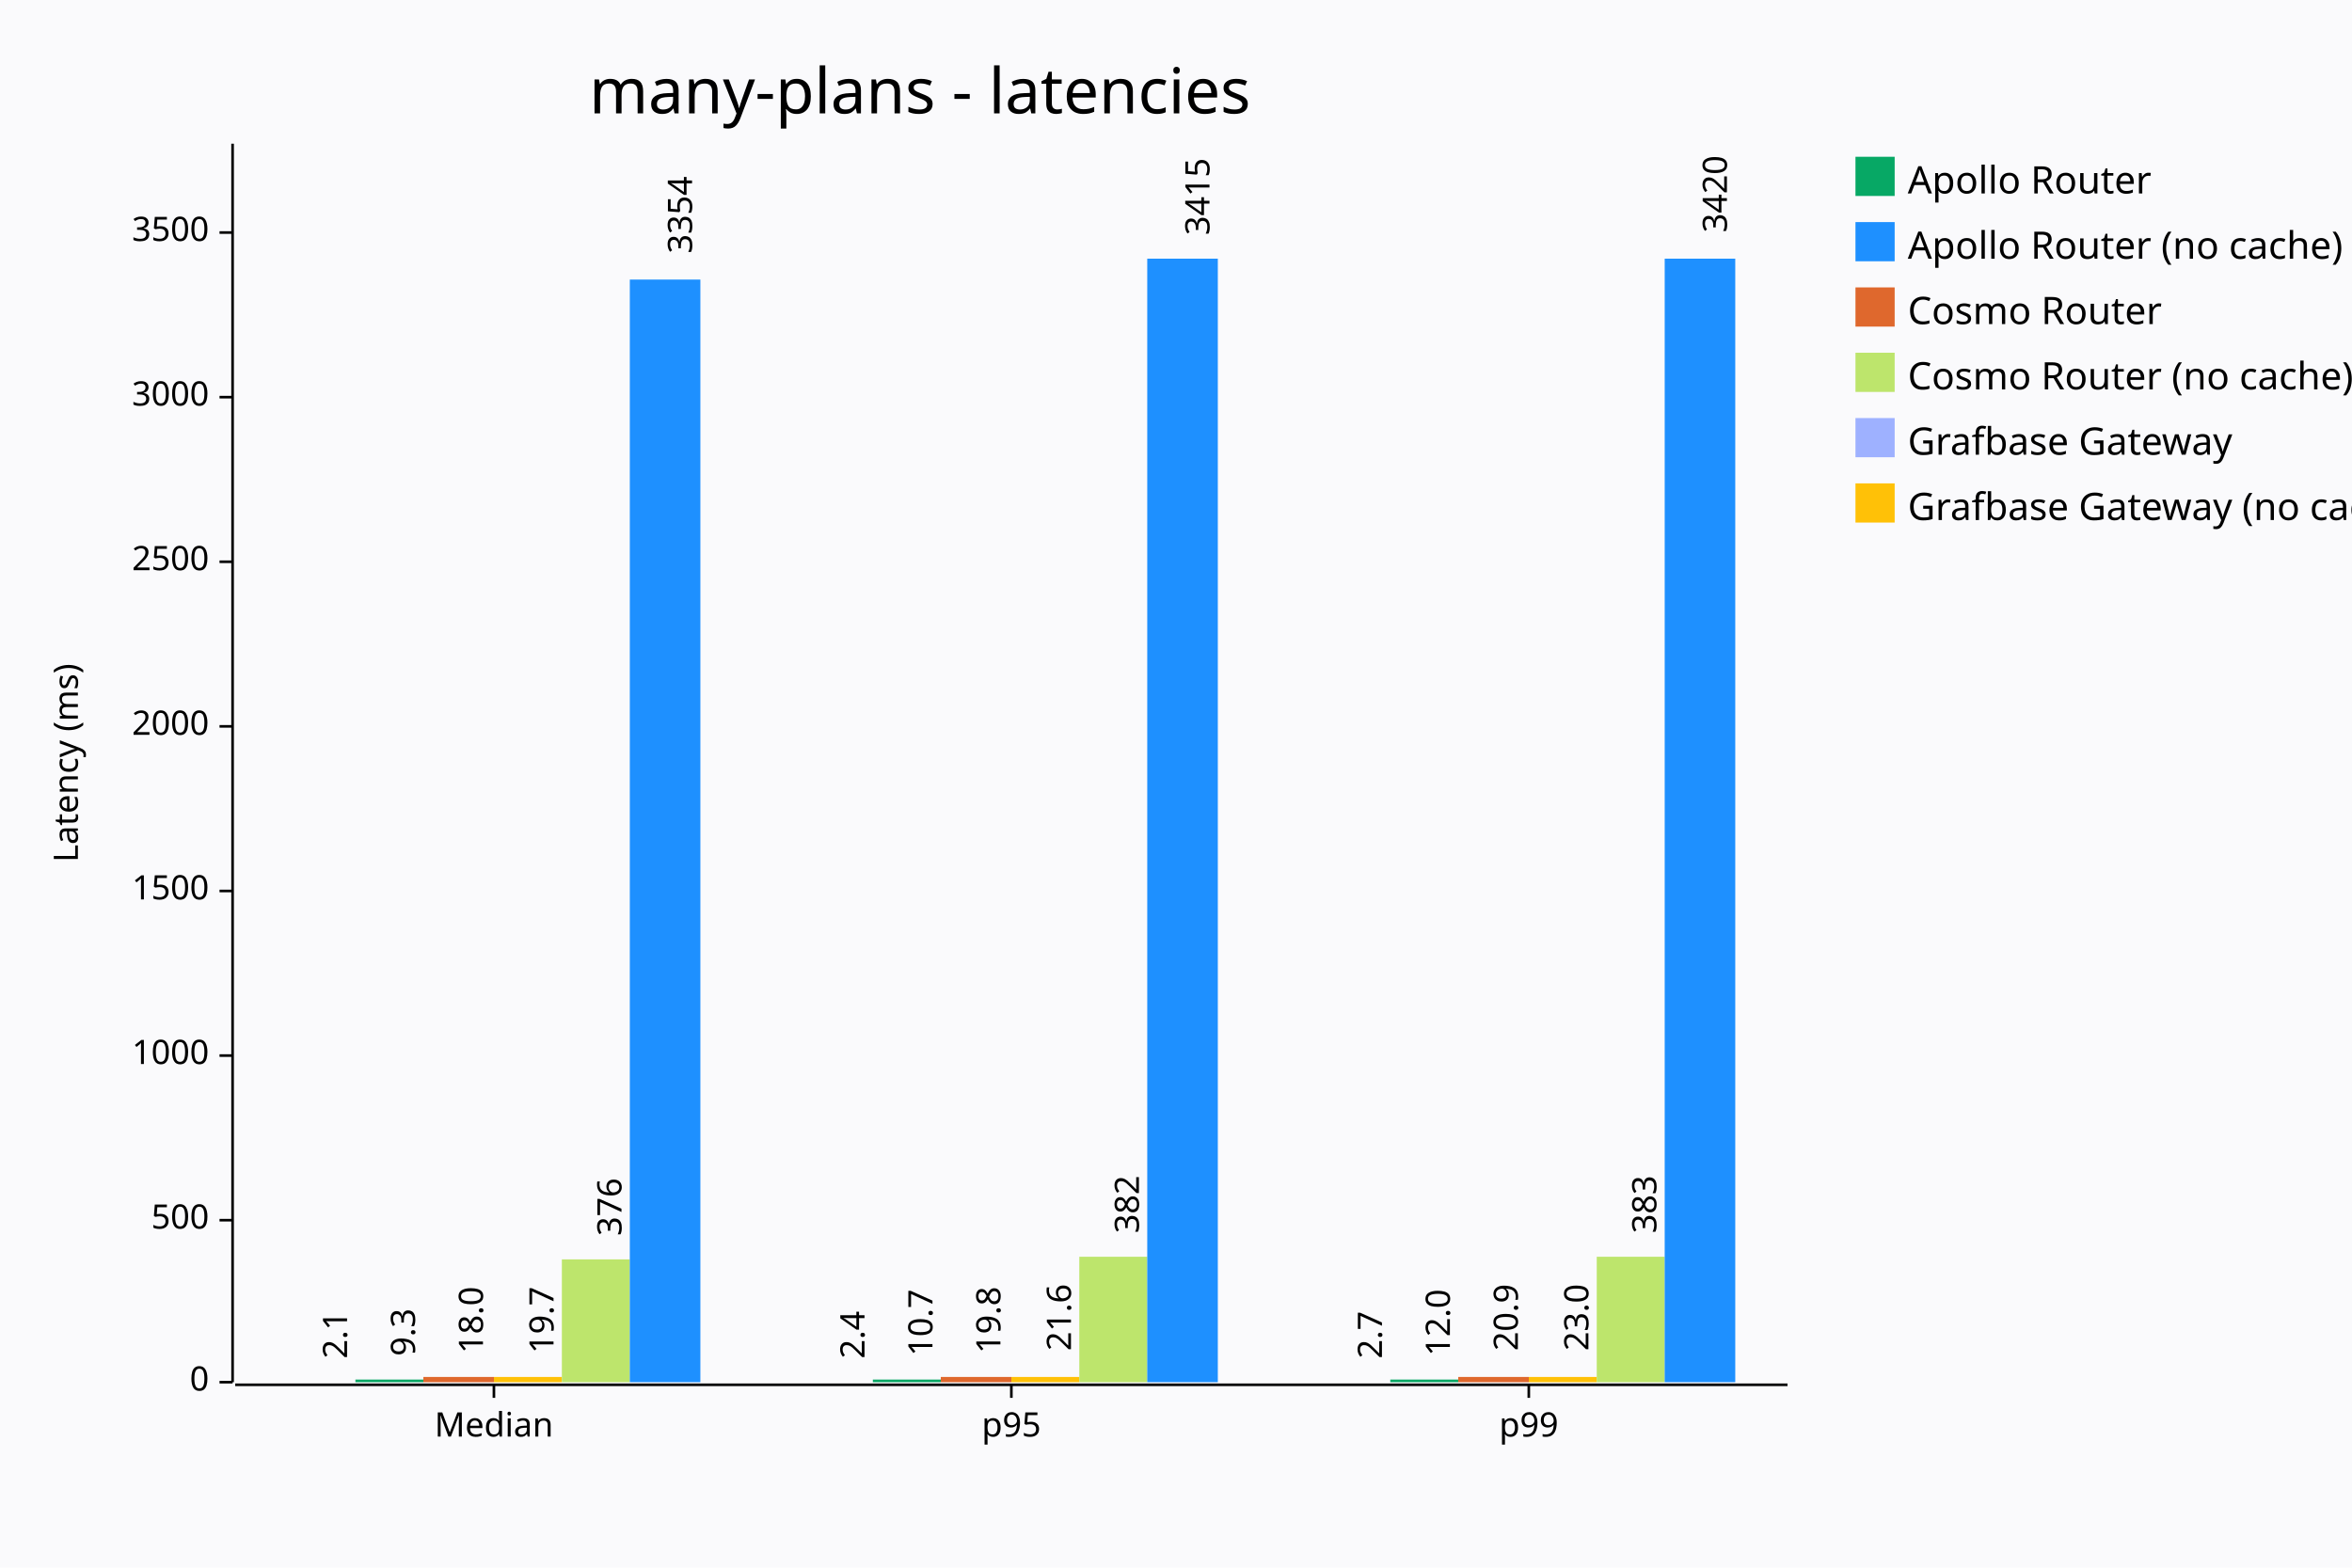
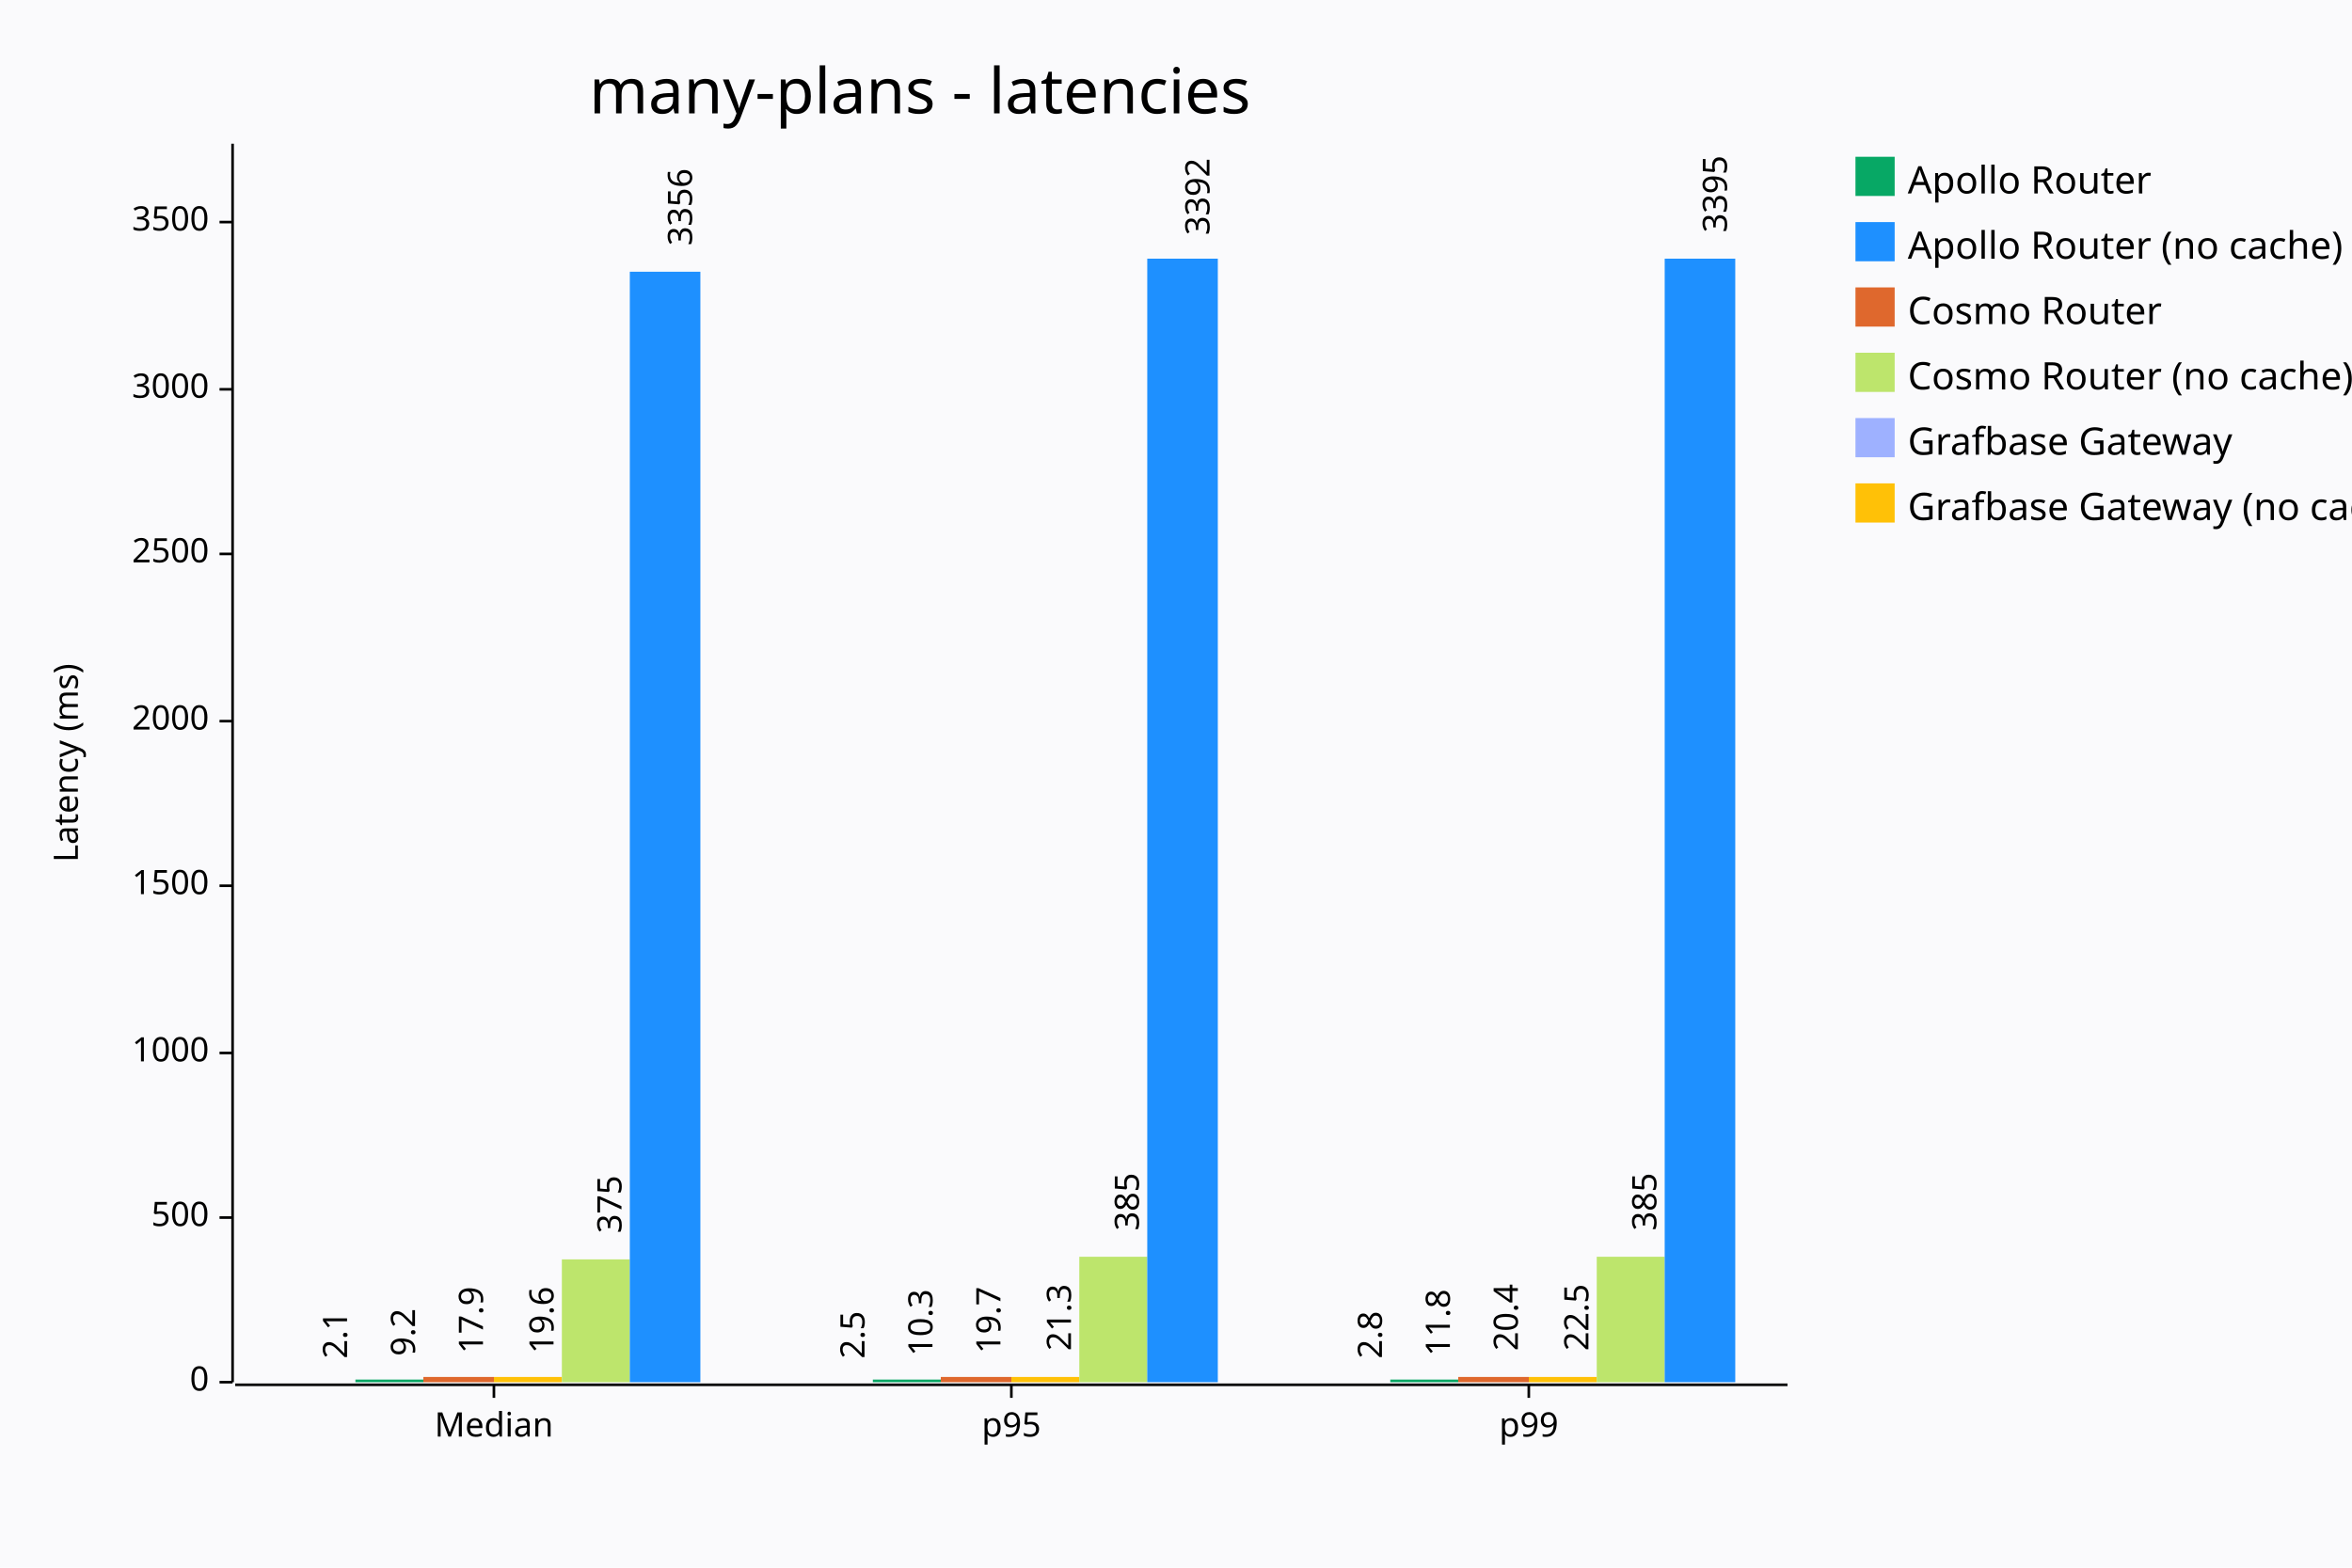
<svg xmlns="http://www.w3.org/2000/svg" width="900" height="600" viewBox="0 0 900 600">
  <rect x="0" y="0" width="900" height="600" opacity="1" fill="#FAFAFC" stroke="none" />
  <text x="352" y="25" dy="0.76em" text-anchor="middle" font-family="sans-serif" font-size="24.194" opacity="1" fill="#000000">
many-plans - latencies
</text>
  <text x="20" y="292" dy="0.76em" text-anchor="middle" font-family="sans-serif" font-size="12.903" opacity="1" fill="#000000" transform="rotate(270, 20, 292)">
Latency (ms)
</text>
  <polyline fill="none" opacity="1" stroke="#000000" stroke-width="1" points="89,55 89,529 " />
  <text x="80" y="529" dy="0.5ex" text-anchor="end" font-family="sans-serif" font-size="12.903" opacity="1" fill="#000000">
0
</text>
  <polyline fill="none" opacity="1" stroke="#000000" stroke-width="1" points="84,529 89,529 " />
-   <text x="80" y="467" dy="0.5ex" text-anchor="end" font-family="sans-serif" font-size="12.903" opacity="1" fill="#000000">
+   <text x="80" y="466" dy="0.5ex" text-anchor="end" font-family="sans-serif" font-size="12.903" opacity="1" fill="#000000">
500
</text>
-   <polyline fill="none" opacity="1" stroke="#000000" stroke-width="1" points="84,467 89,467 " />
-   <text x="80" y="404" dy="0.5ex" text-anchor="end" font-family="sans-serif" font-size="12.903" opacity="1" fill="#000000">
+   <polyline fill="none" opacity="1" stroke="#000000" stroke-width="1" points="84,466 89,466 " />
+   <text x="80" y="403" dy="0.5ex" text-anchor="end" font-family="sans-serif" font-size="12.903" opacity="1" fill="#000000">
1000
</text>
-   <polyline fill="none" opacity="1" stroke="#000000" stroke-width="1" points="84,404 89,404 " />
-   <text x="80" y="341" dy="0.5ex" text-anchor="end" font-family="sans-serif" font-size="12.903" opacity="1" fill="#000000">
+   <polyline fill="none" opacity="1" stroke="#000000" stroke-width="1" points="84,403 89,403 " />
+   <text x="80" y="339" dy="0.5ex" text-anchor="end" font-family="sans-serif" font-size="12.903" opacity="1" fill="#000000">
1500
</text>
-   <polyline fill="none" opacity="1" stroke="#000000" stroke-width="1" points="84,341 89,341 " />
-   <text x="80" y="278" dy="0.5ex" text-anchor="end" font-family="sans-serif" font-size="12.903" opacity="1" fill="#000000">
+   <polyline fill="none" opacity="1" stroke="#000000" stroke-width="1" points="84,339 89,339 " />
+   <text x="80" y="276" dy="0.5ex" text-anchor="end" font-family="sans-serif" font-size="12.903" opacity="1" fill="#000000">
2000
</text>
-   <polyline fill="none" opacity="1" stroke="#000000" stroke-width="1" points="84,278 89,278 " />
-   <text x="80" y="215" dy="0.5ex" text-anchor="end" font-family="sans-serif" font-size="12.903" opacity="1" fill="#000000">
+   <polyline fill="none" opacity="1" stroke="#000000" stroke-width="1" points="84,276 89,276 " />
+   <text x="80" y="212" dy="0.5ex" text-anchor="end" font-family="sans-serif" font-size="12.903" opacity="1" fill="#000000">
2500
</text>
-   <polyline fill="none" opacity="1" stroke="#000000" stroke-width="1" points="84,215 89,215 " />
-   <text x="80" y="152" dy="0.5ex" text-anchor="end" font-family="sans-serif" font-size="12.903" opacity="1" fill="#000000">
+   <polyline fill="none" opacity="1" stroke="#000000" stroke-width="1" points="84,212 89,212 " />
+   <text x="80" y="149" dy="0.5ex" text-anchor="end" font-family="sans-serif" font-size="12.903" opacity="1" fill="#000000">
3000
</text>
-   <polyline fill="none" opacity="1" stroke="#000000" stroke-width="1" points="84,152 89,152 " />
-   <text x="80" y="89" dy="0.5ex" text-anchor="end" font-family="sans-serif" font-size="12.903" opacity="1" fill="#000000">
+   <polyline fill="none" opacity="1" stroke="#000000" stroke-width="1" points="84,149 89,149 " />
+   <text x="80" y="85" dy="0.5ex" text-anchor="end" font-family="sans-serif" font-size="12.903" opacity="1" fill="#000000">
3500
</text>
-   <polyline fill="none" opacity="1" stroke="#000000" stroke-width="1" points="84,89 89,89 " />
+   <polyline fill="none" opacity="1" stroke="#000000" stroke-width="1" points="84,85 89,85 " />
  <polyline fill="none" opacity="1" stroke="#000000" stroke-width="1" points="90,530 684,530 " />
  <text x="189" y="540" dy="0.76em" text-anchor="middle" font-family="sans-serif" font-size="12.903" opacity="1" fill="#000000">
Median
</text>
  <polyline fill="none" opacity="1" stroke="#000000" stroke-width="1" points="189,530 189,535 " />
  <text x="387" y="540" dy="0.76em" text-anchor="middle" font-family="sans-serif" font-size="12.903" opacity="1" fill="#000000">
p95
</text>
  <polyline fill="none" opacity="1" stroke="#000000" stroke-width="1" points="387,530 387,535 " />
  <text x="585" y="540" dy="0.76em" text-anchor="middle" font-family="sans-serif" font-size="12.903" opacity="1" fill="#000000">
p99
</text>
  <polyline fill="none" opacity="1" stroke="#000000" stroke-width="1" points="585,530 585,535 " />
  <rect x="109" y="529" width="27" height="0" opacity="1" fill="#9EB1FF" stroke="none" />
  <rect x="307" y="529" width="27" height="0" opacity="1" fill="#9EB1FF" stroke="none" />
  <rect x="505" y="529" width="27" height="0" opacity="1" fill="#9EB1FF" stroke="none" />
  <text x="123" y="520" dy="0.76em" text-anchor="start" font-family="sans-serif" font-size="12.903" opacity="1" fill="#000000" transform="rotate(270, 123, 520)">
2.1
</text>
  <text x="321" y="520" dy="0.76em" text-anchor="start" font-family="sans-serif" font-size="12.903" opacity="1" fill="#000000" transform="rotate(270, 321, 520)">
- 2.4
+ 2.5
</text>
  <text x="519" y="520" dy="0.76em" text-anchor="start" font-family="sans-serif" font-size="12.903" opacity="1" fill="#000000" transform="rotate(270, 519, 520)">
- 2.7
+ 2.8
</text>
  <rect x="136" y="528" width="26" height="1" opacity="1" fill="#07A865" stroke="none" />
  <rect x="334" y="528" width="26" height="1" opacity="1" fill="#07A865" stroke="none" />
  <rect x="532" y="528" width="26" height="1" opacity="1" fill="#07A865" stroke="none" />
  <text x="149" y="519" dy="0.76em" text-anchor="start" font-family="sans-serif" font-size="12.903" opacity="1" fill="#000000" transform="rotate(270, 149, 519)">
- 9.3
+ 9.2
</text>
  <text x="347" y="519" dy="0.76em" text-anchor="start" font-family="sans-serif" font-size="12.903" opacity="1" fill="#000000" transform="rotate(270, 347, 519)">
- 10.7
+ 10.3
</text>
  <text x="545" y="519" dy="0.76em" text-anchor="start" font-family="sans-serif" font-size="12.903" opacity="1" fill="#000000" transform="rotate(270, 545, 519)">
- 12.0
+ 11.8
</text>
  <rect x="162" y="527" width="27" height="2" opacity="1" fill="#DF682D" stroke="none" />
  <rect x="360" y="527" width="27" height="2" opacity="1" fill="#DF682D" stroke="none" />
  <rect x="558" y="527" width="27" height="2" opacity="1" fill="#DF682D" stroke="none" />
  <text x="175" y="518" dy="0.76em" text-anchor="start" font-family="sans-serif" font-size="12.903" opacity="1" fill="#000000" transform="rotate(270, 175, 518)">
- 18.0
+ 17.9
</text>
  <text x="373" y="518" dy="0.76em" text-anchor="start" font-family="sans-serif" font-size="12.903" opacity="1" fill="#000000" transform="rotate(270, 373, 518)">
- 19.8
+ 19.7
</text>
  <text x="571" y="517" dy="0.76em" text-anchor="start" font-family="sans-serif" font-size="12.903" opacity="1" fill="#000000" transform="rotate(270, 571, 517)">
- 20.9
+ 20.4
</text>
  <rect x="189" y="527" width="26" height="2" opacity="1" fill="#FFC107" stroke="none" />
  <rect x="387" y="527" width="26" height="2" opacity="1" fill="#FFC107" stroke="none" />
  <rect x="585" y="527" width="26" height="2" opacity="1" fill="#FFC107" stroke="none" />
  <text x="202" y="518" dy="0.76em" text-anchor="start" font-family="sans-serif" font-size="12.903" opacity="1" fill="#000000" transform="rotate(270, 202, 518)">
- 19.7
+ 19.6
</text>
  <text x="400" y="517" dy="0.76em" text-anchor="start" font-family="sans-serif" font-size="12.903" opacity="1" fill="#000000" transform="rotate(270, 400, 517)">
- 21.6
+ 21.3
</text>
  <text x="598" y="517" dy="0.76em" text-anchor="start" font-family="sans-serif" font-size="12.903" opacity="1" fill="#000000" transform="rotate(270, 598, 517)">
- 23.0
+ 22.5
</text>
  <rect x="215" y="482" width="26" height="47" opacity="1" fill="#BDE56C" stroke="none" />
  <rect x="413" y="481" width="26" height="48" opacity="1" fill="#BDE56C" stroke="none" />
  <rect x="611" y="481" width="26" height="48" opacity="1" fill="#BDE56C" stroke="none" />
-   <text x="228" y="473" dy="0.76em" text-anchor="start" font-family="sans-serif" font-size="12.903" opacity="1" fill="#000000" transform="rotate(270, 228, 473)">
- 376
+   <text x="228" y="472" dy="0.76em" text-anchor="start" font-family="sans-serif" font-size="12.903" opacity="1" fill="#000000" transform="rotate(270, 228, 472)">
+ 375
</text>
-   <text x="426" y="472" dy="0.76em" text-anchor="start" font-family="sans-serif" font-size="12.903" opacity="1" fill="#000000" transform="rotate(270, 426, 472)">
- 382
+   <text x="426" y="471" dy="0.76em" text-anchor="start" font-family="sans-serif" font-size="12.903" opacity="1" fill="#000000" transform="rotate(270, 426, 471)">
+ 385
</text>
-   <text x="624" y="472" dy="0.76em" text-anchor="start" font-family="sans-serif" font-size="12.903" opacity="1" fill="#000000" transform="rotate(270, 624, 472)">
- 383
+   <text x="624" y="471" dy="0.76em" text-anchor="start" font-family="sans-serif" font-size="12.903" opacity="1" fill="#000000" transform="rotate(270, 624, 471)">
+ 385
</text>
-   <rect x="241" y="107" width="27" height="422" opacity="1" fill="#1E90FF" stroke="none" />
+   <rect x="241" y="104" width="27" height="425" opacity="1" fill="#1E90FF" stroke="none" />
  <rect x="439" y="99" width="27" height="430" opacity="1" fill="#1E90FF" stroke="none" />
  <rect x="637" y="99" width="27" height="430" opacity="1" fill="#1E90FF" stroke="none" />
-   <text x="255" y="97" dy="0.76em" text-anchor="start" font-family="sans-serif" font-size="12.903" opacity="1" fill="#000000" transform="rotate(270, 255, 97)">
- 3354
+   <text x="255" y="94" dy="0.76em" text-anchor="start" font-family="sans-serif" font-size="12.903" opacity="1" fill="#000000" transform="rotate(270, 255, 94)">
+ 3356
</text>
  <text x="453" y="90" dy="0.76em" text-anchor="start" font-family="sans-serif" font-size="12.903" opacity="1" fill="#000000" transform="rotate(270, 453, 90)">
- 3415
+ 3392
</text>
  <text x="651" y="89" dy="0.76em" text-anchor="start" font-family="sans-serif" font-size="12.903" opacity="1" fill="#000000" transform="rotate(270, 651, 89)">
- 3420
+ 3395
</text>
  <rect x="710" y="60" width="15" height="15" opacity="1" fill="#07A865" stroke="none" />
  <text x="730" y="63" dy="0.76em" text-anchor="start" font-family="sans-serif" font-size="14.516" opacity="1" fill="#000000">
Apollo Router
</text>
  <rect x="710" y="85" width="15" height="15" opacity="1" fill="#1E90FF" stroke="none" />
  <text x="730" y="88" dy="0.76em" text-anchor="start" font-family="sans-serif" font-size="14.516" opacity="1" fill="#000000">
Apollo Router (no cache)
</text>
  <rect x="710" y="110" width="15" height="15" opacity="1" fill="#DF682D" stroke="none" />
  <text x="730" y="113" dy="0.76em" text-anchor="start" font-family="sans-serif" font-size="14.516" opacity="1" fill="#000000">
Cosmo Router
</text>
  <rect x="710" y="135" width="15" height="15" opacity="1" fill="#BDE56C" stroke="none" />
  <text x="730" y="138" dy="0.76em" text-anchor="start" font-family="sans-serif" font-size="14.516" opacity="1" fill="#000000">
Cosmo Router (no cache)
</text>
  <rect x="710" y="160" width="15" height="15" opacity="1" fill="#9EB1FF" stroke="none" />
  <text x="730" y="163" dy="0.76em" text-anchor="start" font-family="sans-serif" font-size="14.516" opacity="1" fill="#000000">
Grafbase Gateway
</text>
  <rect x="710" y="185" width="15" height="15" opacity="1" fill="#FFC107" stroke="none" />
  <text x="730" y="188" dy="0.76em" text-anchor="start" font-family="sans-serif" font-size="14.516" opacity="1" fill="#000000">
Grafbase Gateway (no cache)
</text>
</svg>
